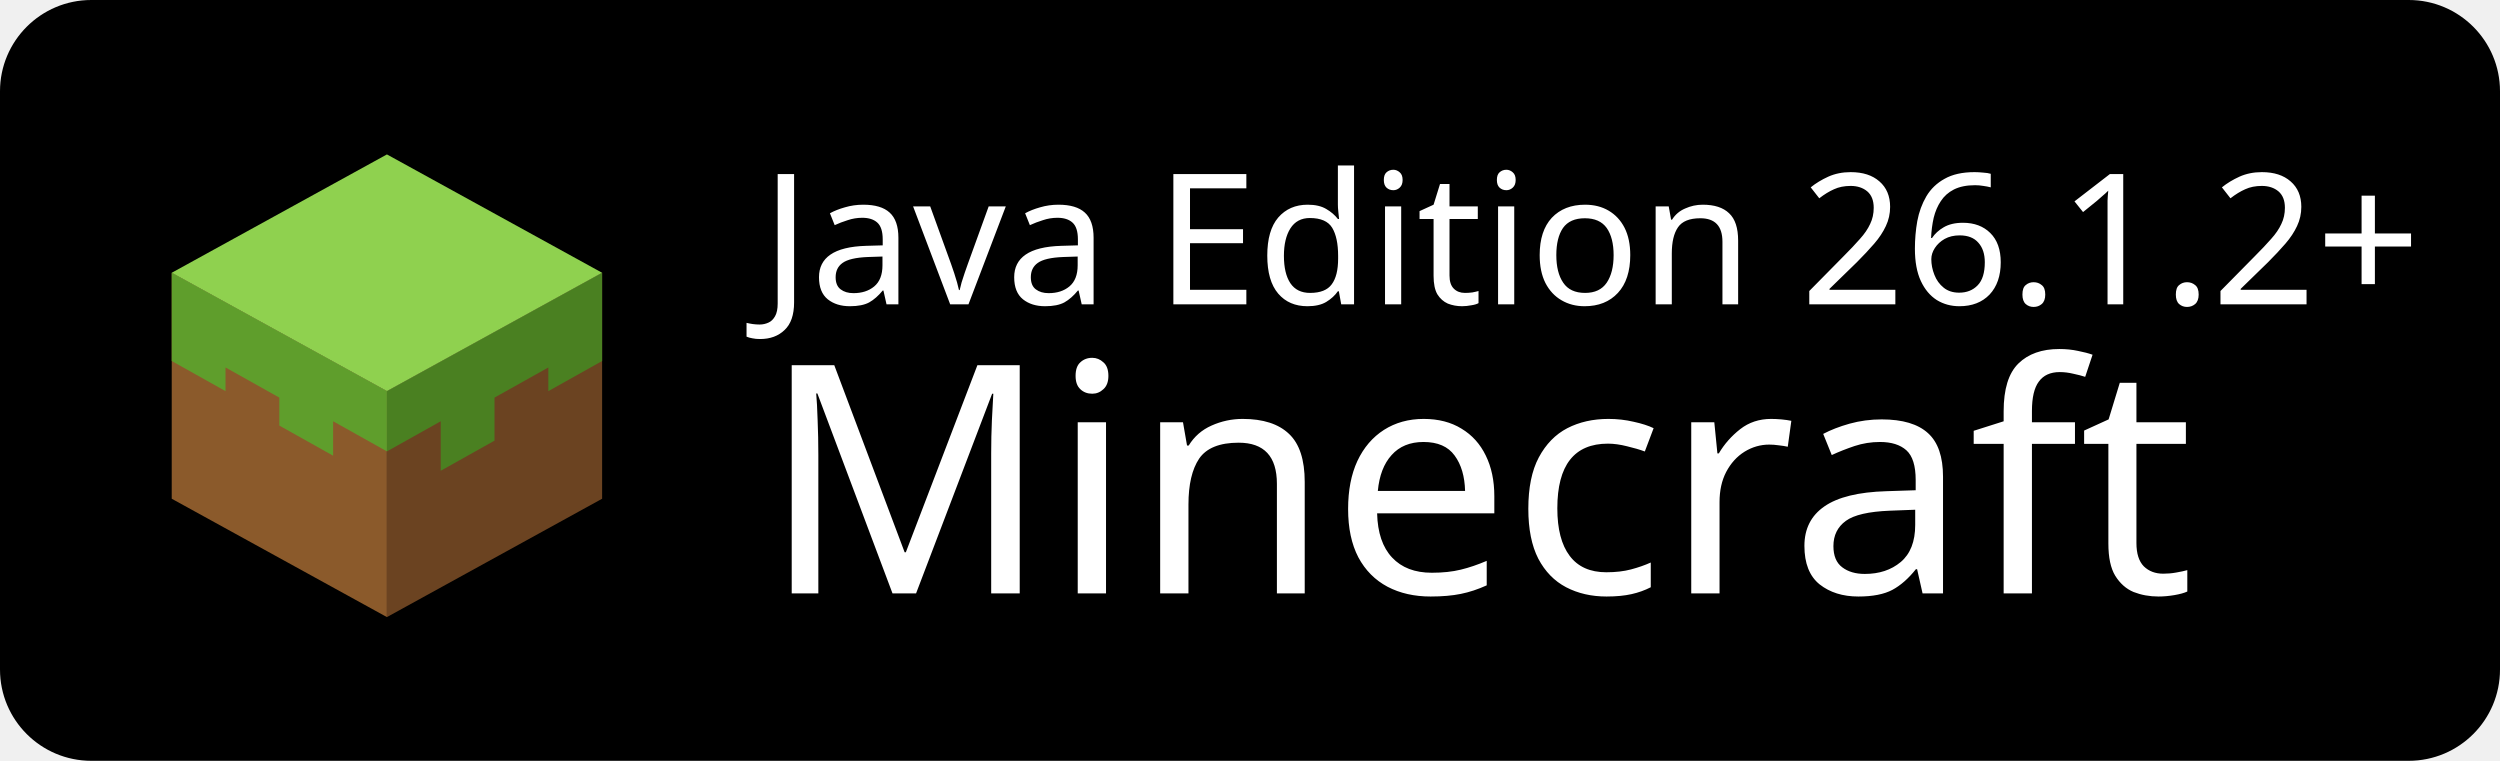
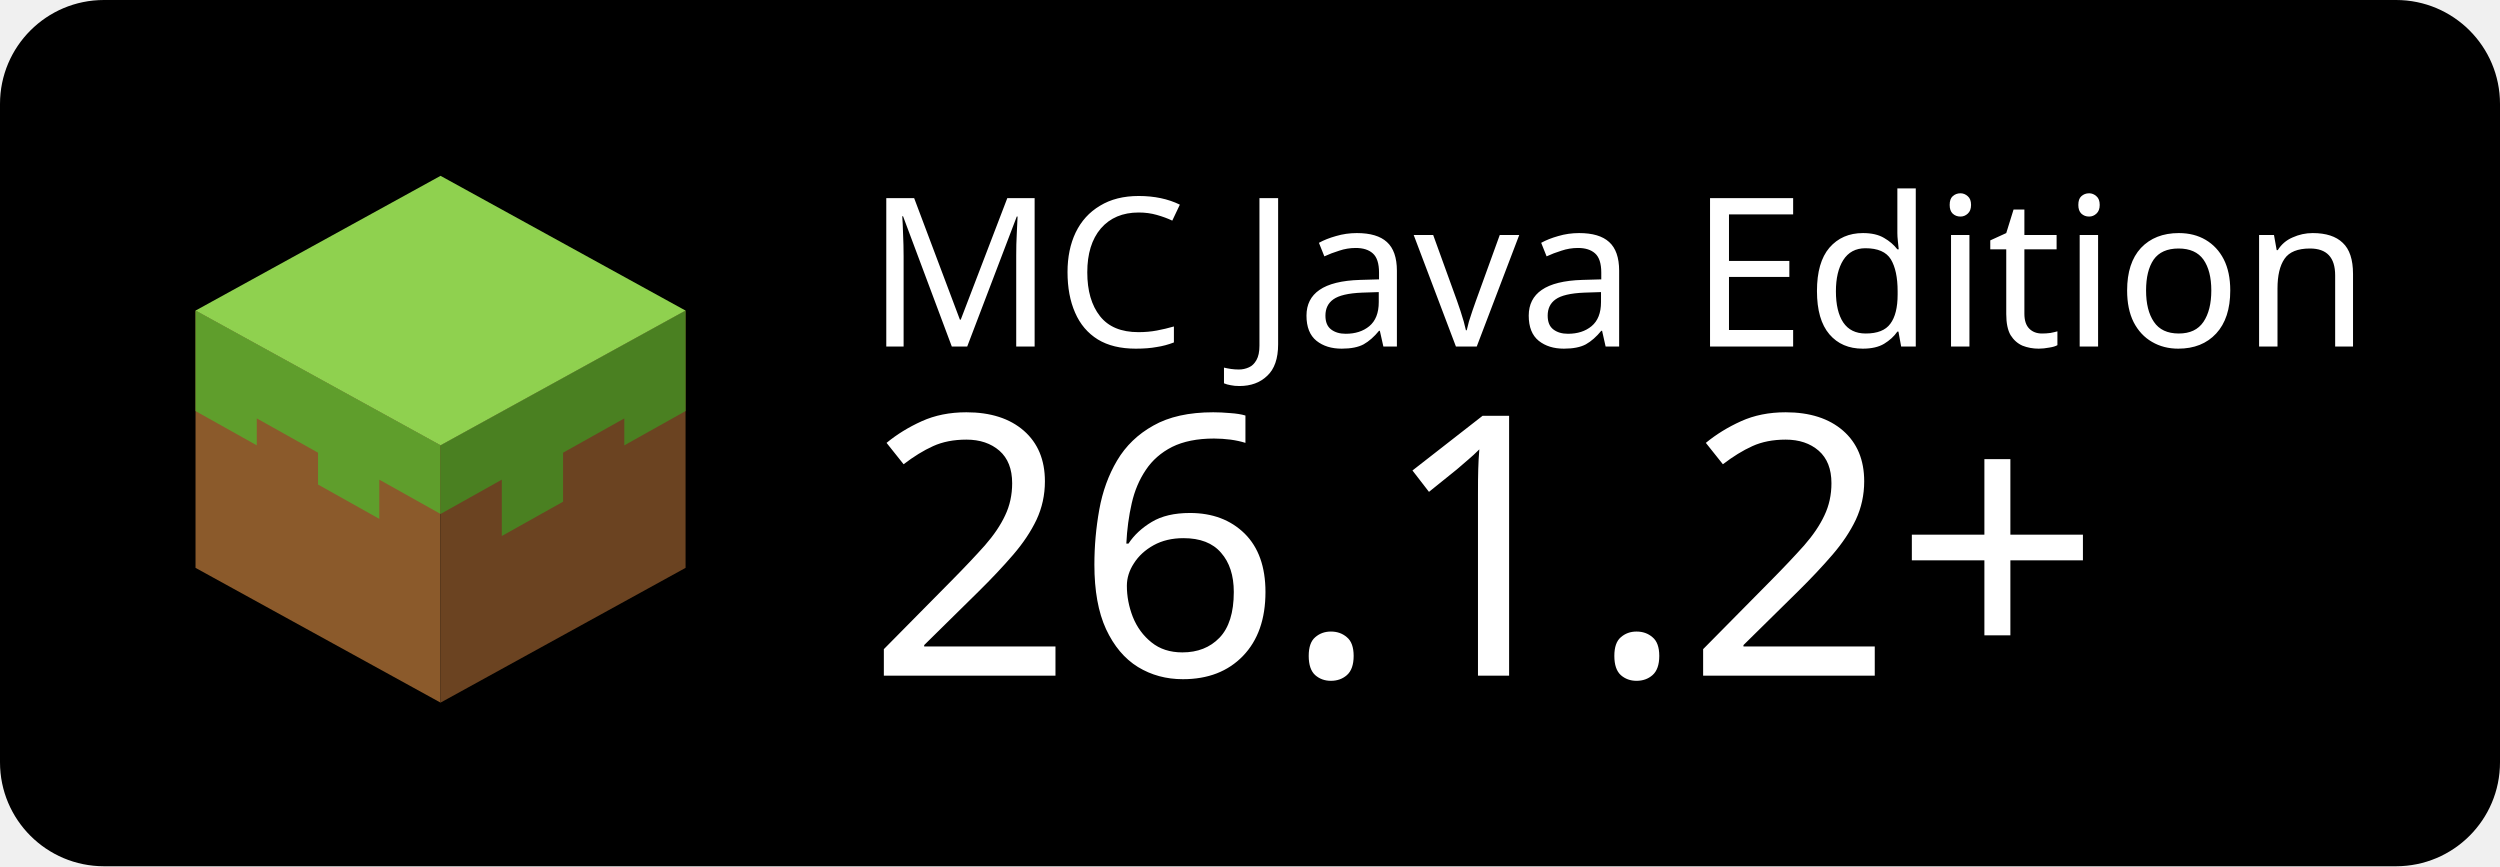
- <svg xmlns="http://www.w3.org/2000/svg" viewBox="0 0 164.3 50" width="164.3" height="50" role="img" aria-label="Minecraft Java Edition 26.1.2+">
-   <rect width="164.3" height="50" rx="6" fill="#000" />
+ <svg xmlns="http://www.w3.org/2000/svg" viewBox="0 0 144.3 50" width="144.3" height="50" role="img" aria-label="MC Java Edition 26.1.2+">
+   <rect width="144.3" height="50" rx="6" fill="#000" />
  <g transform="translate(10 9.57) scale(1.2857) translate(12 12) scale(1.1) translate(-12 -12)">
    <path fill="#8b5a2b" d="M2 7L12 12.5V23L2 17.5z" />
    <path fill="#6b4321" d="M12 12.5L22 7V17.5L12 23z" />
    <path fill="#5f9e2c" d="M2 7L12 12.5V15.3L9.5 13.9V15.5L7 14.1V12.8L4.5 11.4V12.5L2 11.1z" />
    <path fill="#4a8021" d="M12 12.5L22 7V11.1L19.5 12.5V11.4L17 12.8V14.8L14.5 16.2V13.9L12 15.3z" />
    <path fill="#8fd14f" d="M12 1.5L22 7L12 12.5L2 7z" />
  </g>
  <g font-family="'Segoe UI', -apple-system, BlinkMacSystemFont, 'Noto Sans', Helvetica, Arial, sans-serif" fill="#fff">
-     <text x="50" y="20" font-size="12" textLength="103" lengthAdjust="spacingAndGlyphs">Java Edition 26.1.2+</text>
-     <text x="50" y="39" font-size="21" textLength="89" lengthAdjust="spacingAndGlyphs">Minecraft</text>
+     <text x="50" y="20" font-size="12" textLength="83" lengthAdjust="spacingAndGlyphs">MC Java Edition</text>
+     <text x="50" y="39" font-size="21" textLength="68" lengthAdjust="spacingAndGlyphs">26.1.2+</text>
  </g>
</svg>
